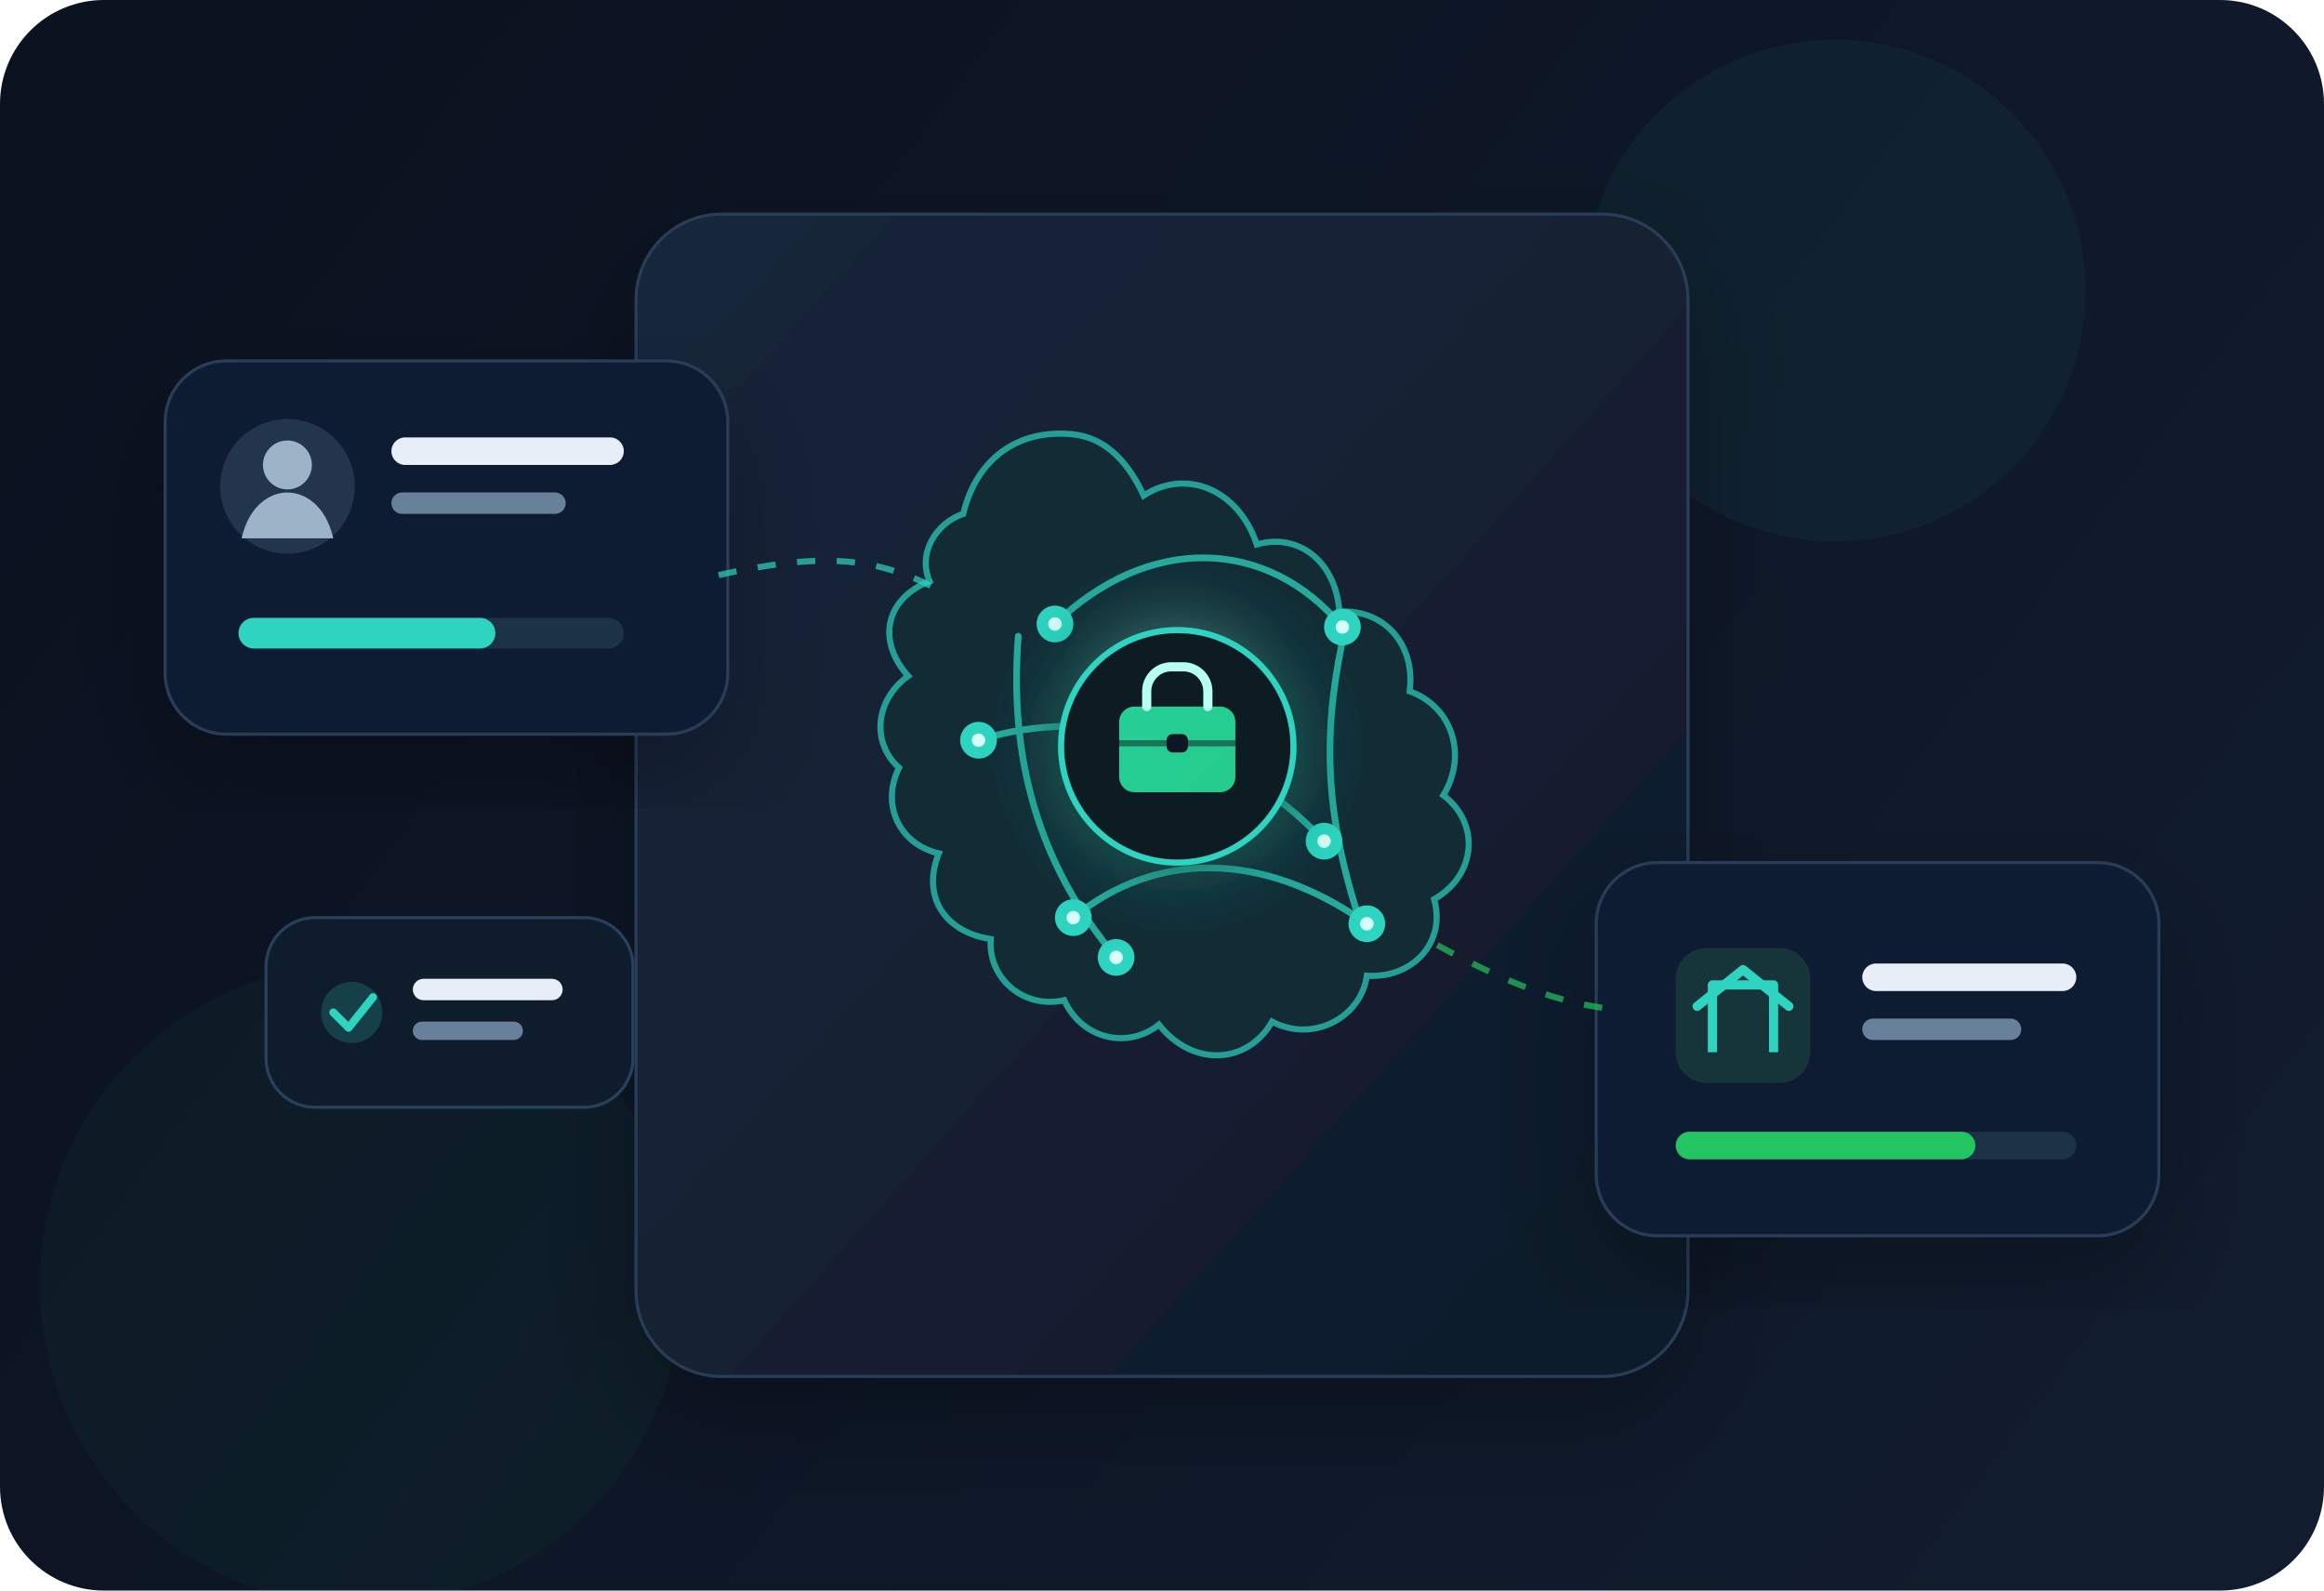
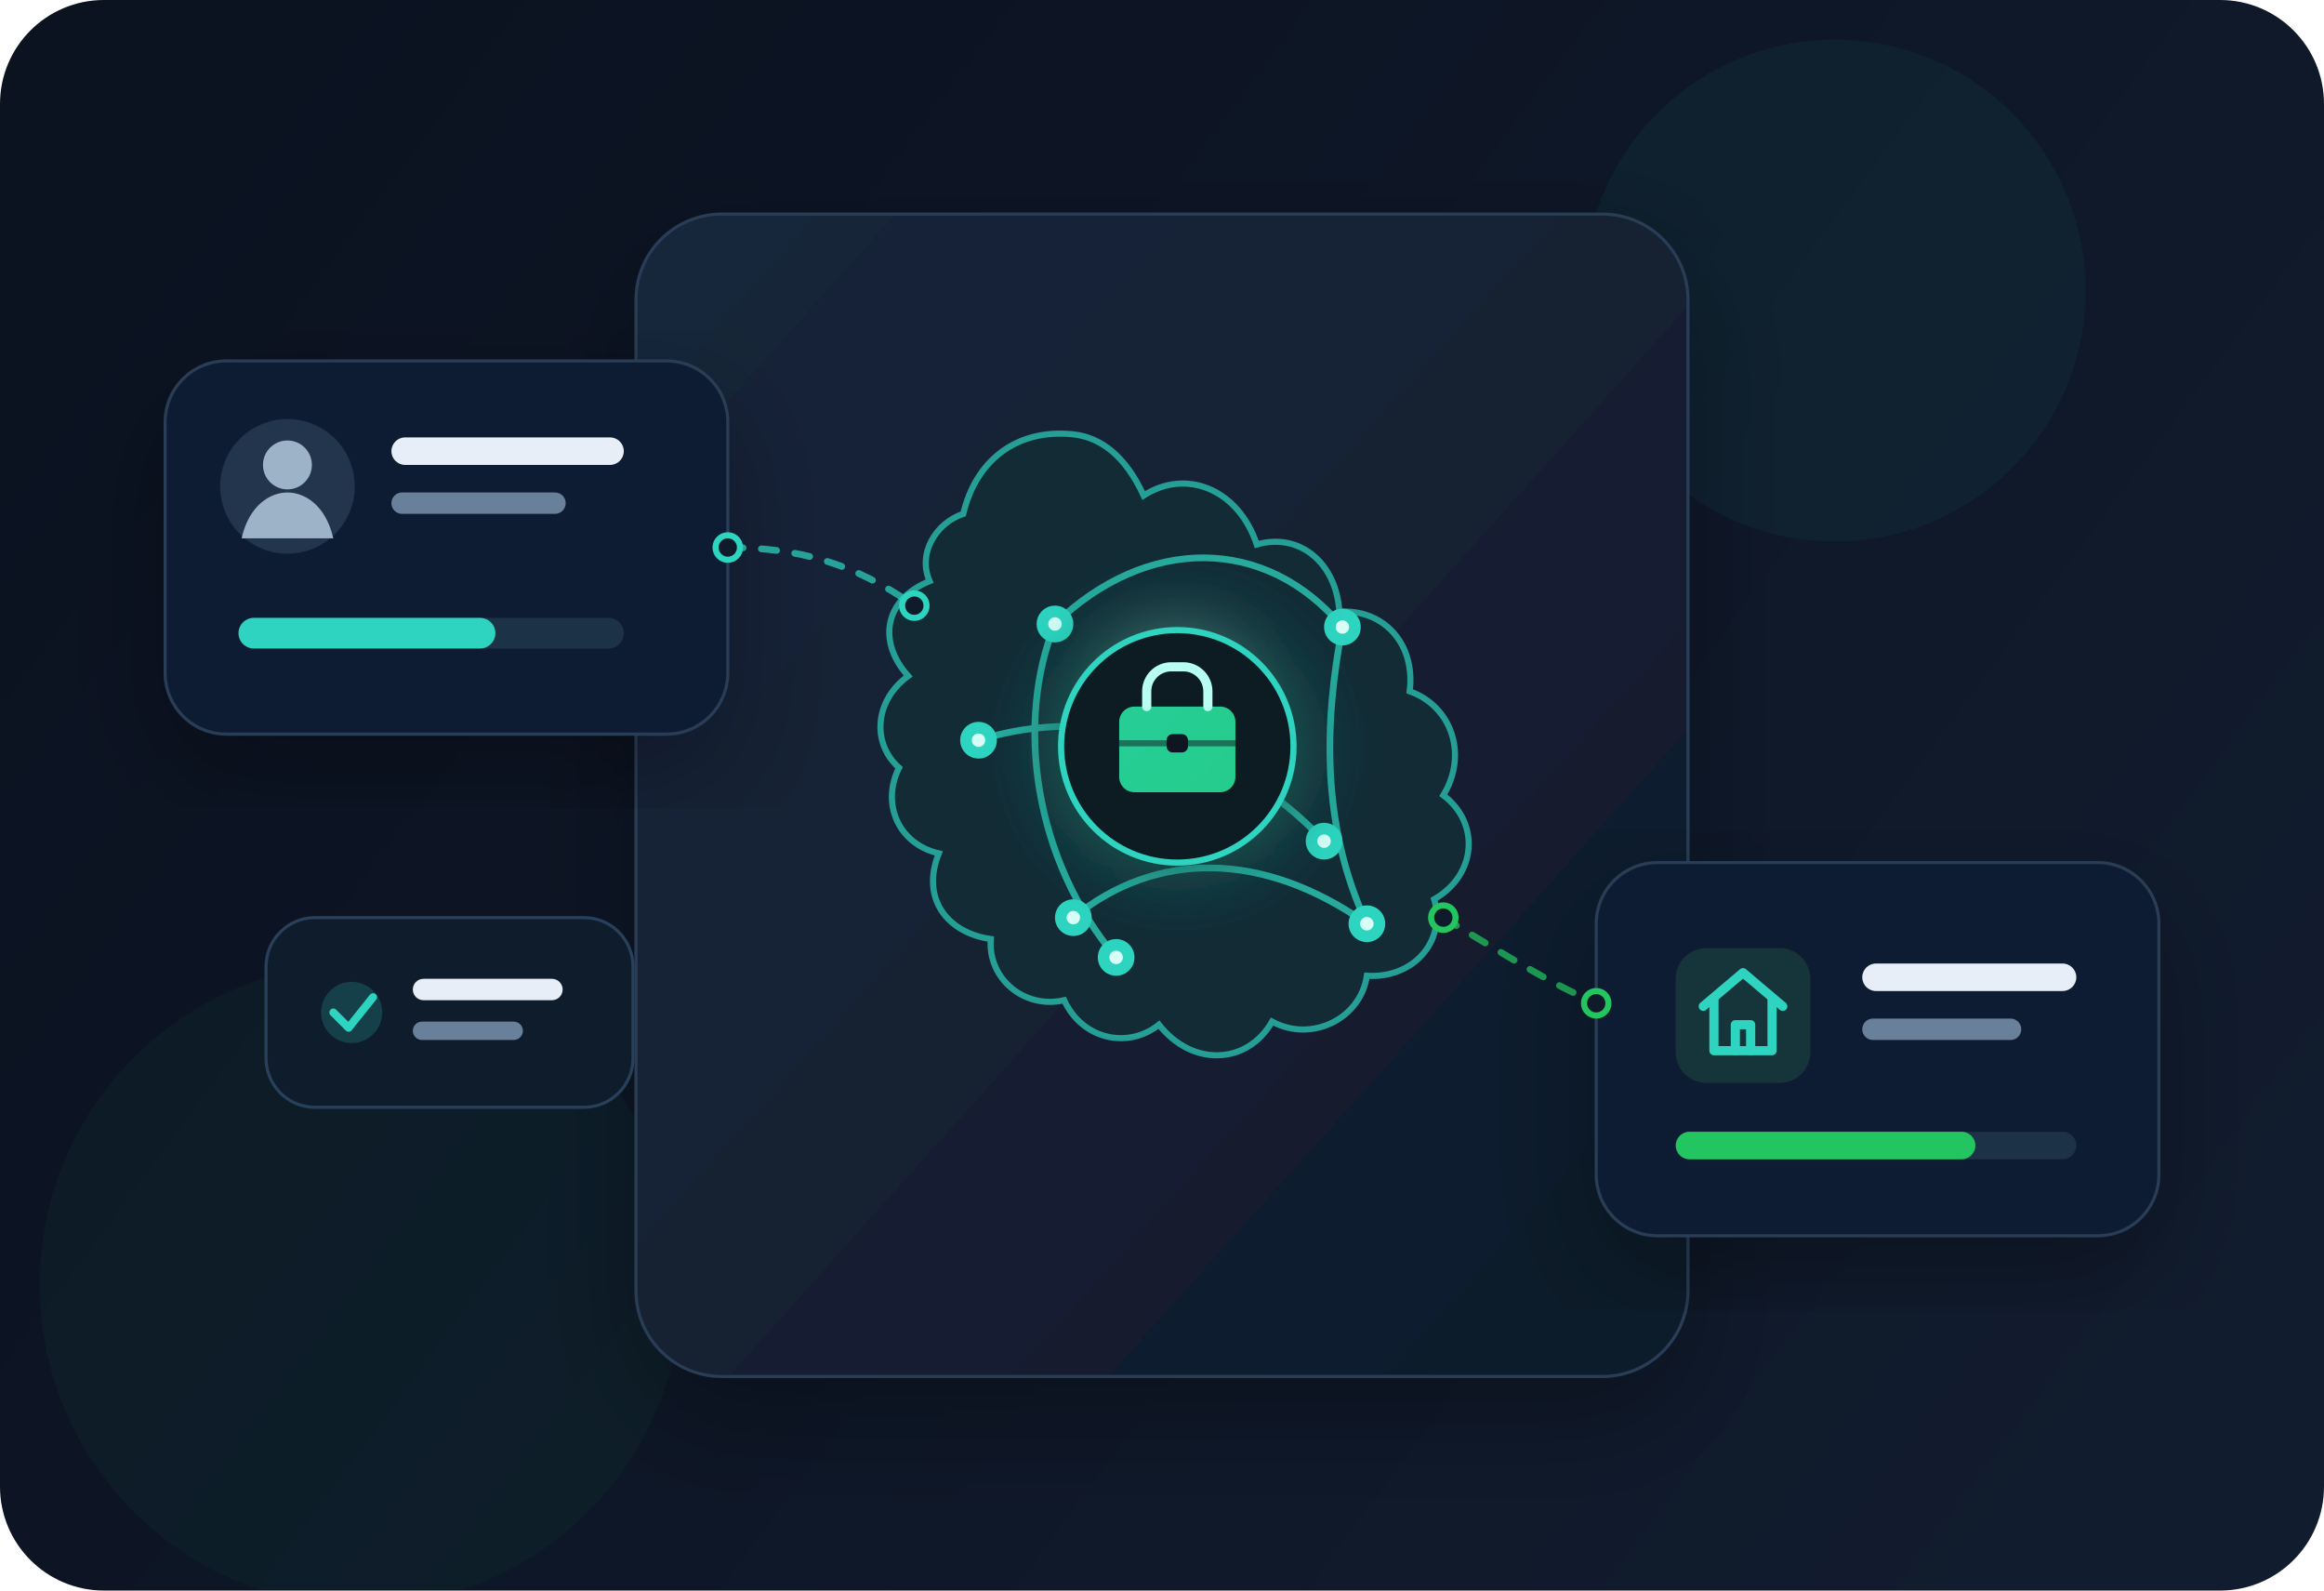
<svg xmlns="http://www.w3.org/2000/svg" width="760" height="520" viewBox="0 0 760 520" fill="none">
  <defs>
    <linearGradient id="bg" x1="70" y1="30" x2="690" y2="490" gradientUnits="userSpaceOnUse">
      <stop stop-color="#0B1220" />
      <stop offset="1" stop-color="#111C2E" />
    </linearGradient>
    <linearGradient id="accent" x1="250" y1="125" x2="530" y2="390" gradientUnits="userSpaceOnUse">
      <stop stop-color="#2DD4BF" />
      <stop offset="1" stop-color="#22C55E" />
    </linearGradient>
    <linearGradient id="card" x1="0" y1="0" x2="1" y2="1">
      <stop stop-color="#18263B" />
      <stop offset="1" stop-color="#0F1A2A" />
    </linearGradient>
    <filter id="shadow" x="-20%" y="-20%" width="140%" height="140%">
      <feDropShadow dx="0" dy="14" stdDeviation="18" flood-color="#000000" flood-opacity=".28" />
    </filter>
    <filter id="glow" x="-80%" y="-80%" width="260%" height="260%">
      <feGaussianBlur stdDeviation="12" result="blur" />
      <feMerge>
        <feMergeNode in="blur" />
        <feMergeNode in="SourceGraphic" />
      </feMerge>
    </filter>
  </defs>
  <style>
    @media (prefers-reduced-motion: no-preference) {
      .vv-lock-glow { animation: vv-glow 3s ease-in-out infinite; transform-box: fill-box; transform-origin: center; }
      @keyframes vv-glow {
        0%, 100% { transform: scale(1); opacity: 1; }
        50% { transform: scale(1.07); opacity: .85; }
      }

      .vv-node { animation: vv-node-pulse 2.4s ease-in-out infinite; }
      @keyframes vv-node-pulse {
        0%, 100% { opacity: .45; }
        50% { opacity: 1; }
      }
      .vv-node:nth-child(1) { animation-delay: 0s; }
      .vv-node:nth-child(2) { animation-delay: .25s; }
      .vv-node:nth-child(3) { animation-delay: .5s; }
      .vv-node:nth-child(4) { animation-delay: .75s; }
      .vv-node:nth-child(5) { animation-delay: 1s; }
      .vv-node:nth-child(6) { animation-delay: 1.25s; }
      .vv-node:nth-child(7) { animation-delay: 1.5s; }

-       .vv-float-a, .vv-float-b, .vv-float-c { animation: vv-float 5s ease-in-out infinite; }
+       .vv-float-a, .vv-float-b { animation: vv-float 5s ease-in-out infinite; }
      .vv-float-b { animation-delay: 1.6s; }
-       .vv-float-c { animation-delay: .8s; }
      @keyframes vv-float {
        0%, 100% { transform: translateY(0); }
        50% { transform: translateY(-8px); }
      }

+       /* Цей блок уже має статичний transform="translate(87 300)" —
+          анімація transform НЕ додається до нього, а замінює його повністю,
+          тож базовий зсув треба "запекти" прямо в keyframes, інакше блок
+          стрибає у (0,0). */
+       .vv-float-c { animation: vv-float-c 5s ease-in-out infinite; animation-delay: .8s; }
+       @keyframes vv-float-c {
+         0%, 100% { transform: translate(87px, 300px); }
+         50% { transform: translate(87px, 292px); }
+       }
+ 
      .vv-dash { animation: vv-dash 2.5s linear infinite; }
      @keyframes vv-dash {
-         to { stroke-dashoffset: -26; }
+         to { stroke-dashoffset: -22; }
      }

      .vv-bar-a { animation: vv-bar-fill-a 3.2s ease-in-out infinite; }
      @keyframes vv-bar-fill-a {
        0% { width: 0px; }
        70%, 100% { width: 126px; }
      }
      .vv-bar-b { animation: vv-bar-fill-b 3.2s ease-in-out infinite; animation-delay: .4s; }
      @keyframes vv-bar-fill-b {
        0% { width: 0px; }
        70%, 100% { width: 131px; }
      }
    }
  </style>
  <rect width="760" height="520" rx="34" fill="url(#bg)" />
  <circle cx="600" cy="95" r="82" fill="#2DD4BF" opacity=".05" />
  <circle cx="118" cy="420" r="105" fill="#22C55E" opacity=".04" />
  <g filter="url(#shadow)">
    <rect x="208" y="70" width="344" height="380" rx="28" fill="url(#card)" stroke="#2A3C56" />
  </g>
  <path d="M351 142 C332 140 319 151 315 168 C306 171 300 181 304 190 C289 196 287 210 297 221 C286 229 285 243 294 251 C288 263 294 276 307 279 C301 294 310 305 324 307 C323 320 335 330 348 327 C354 340 369 343 379 335 C390 349 408 348 416 334 C429 341 445 333 447 319 C462 320 473 308 469 294 C483 286 484 269 472 260 C480 247 475 231 461 226 C463 210 452 199 438 200 C437 184 425 174 411 178 C405 160 388 153 374 162 C368 149 360 143 351 142Z" fill="#122B35" stroke="#2DD4BF" stroke-opacity=".7" stroke-width="2" />
  <g stroke="#2DD4BF" stroke-width="2.2" stroke-linecap="round" opacity=".75">
    <path d="M345 204 C375 175 414 175 439 205" />
    <path d="M320 242 C358 230 402 242 433 275" />
    <path d="M351 300 C378 278 413 278 447 302" />
-     <path d="M333 208 C330 247 339 282 365 313" />
-     <path d="M440 205 C433 236 432 263 445 302" />
+     <path d="M345 204 C332 236 338 281 365 313" />
+     <path d="M439 205 C433 236 432 270 447 302" />
  </g>
  <g fill="#2DD4BF">
    <circle class="vv-node" cx="345" cy="204" r="6" />
    <circle class="vv-node" cx="439" cy="205" r="6" />
    <circle class="vv-node" cx="320" cy="242" r="6" />
    <circle class="vv-node" cx="433" cy="275" r="6" />
    <circle class="vv-node" cx="351" cy="300" r="6" />
    <circle class="vv-node" cx="447" cy="302" r="6" />
    <circle class="vv-node" cx="365" cy="313" r="6" />
  </g>
  <g fill="#D7FFF8">
    <circle class="vv-node" cx="345" cy="204" r="2.2" />
    <circle class="vv-node" cx="439" cy="205" r="2.2" />
    <circle class="vv-node" cx="320" cy="242" r="2.2" />
    <circle class="vv-node" cx="433" cy="275" r="2.2" />
    <circle class="vv-node" cx="351" cy="300" r="2.2" />
    <circle class="vv-node" cx="447" cy="302" r="2.2" />
    <circle class="vv-node" cx="365" cy="313" r="2.2" />
  </g>
  <g filter="url(#glow)" class="vv-lock-glow">
    <circle cx="385" cy="244" r="38" fill="#0C1B24" stroke="#2DD4BF" stroke-width="2" />
    <rect x="366" y="231" width="38" height="28" rx="5" fill="url(#accent)" />
    <path d="M375 231V226C375 221.6 378.6 218 383 218H387C391.4 218 395 221.6 395 226V231" stroke="#B7FFF2" stroke-width="3" stroke-linecap="round" />
    <path d="M366 243H404" stroke="#0B1820" stroke-width="2" opacity=".5" />
    <rect x="381.5" y="240" width="7" height="6" rx="2" fill="#0B1820" />
  </g>
  <g filter="url(#shadow)" class="vv-float-a">
    <rect x="54" y="118" width="184" height="122" rx="20" fill="#111E30" stroke="#2A3C56" />
    <circle cx="94" cy="159" r="22" fill="#20344D" />
    <circle cx="94" cy="152" r="8" fill="#9DB3C8" />
    <path d="M79 176C81.5 165 88.5 161 94 161C99.5 161 106.5 165 109 176" fill="#9DB3C8" />
    <rect x="128" y="143" width="76" height="9" rx="4.5" fill="#E7EEF7" />
    <rect x="128" y="161" width="57" height="7" rx="3.5" fill="#68809A" />
    <rect x="78" y="202" width="126" height="10" rx="5" fill="#1C3047" />
    <rect class="vv-bar-a" x="78" y="202" width="84" height="10" rx="5" fill="#2DD4BF" />
  </g>
  <g filter="url(#shadow)" class="vv-float-b">
    <rect x="522" y="282" width="184" height="122" rx="20" fill="#111E30" stroke="#2A3C56" />
    <rect x="548" y="310" width="44" height="44" rx="10" fill="#16353B" />
-     <path d="M560 344V322H580V344" stroke="#2DD4BF" stroke-width="3" stroke-linejoin="round" />
-     <path d="M555 329L570 317L585 329" stroke="#2DD4BF" stroke-width="3" stroke-linecap="round" stroke-linejoin="round" />
+     <path d="M557 329L570 318L583 329" stroke="#2DD4BF" stroke-width="3" stroke-linecap="round" stroke-linejoin="round" />
+     <path d="M560.5 326.5V343.5H579.5V326.5" stroke="#2DD4BF" stroke-width="3" stroke-linecap="round" stroke-linejoin="round" />
+     <path d="M567.5 343.5V335H572.5V343.5" stroke="#2DD4BF" stroke-width="3" stroke-linecap="round" stroke-linejoin="round" />
    <rect x="609" y="315" width="70" height="9" rx="4.5" fill="#E7EEF7" />
    <rect x="609" y="333" width="52" height="7" rx="3.5" fill="#68809A" />
    <rect x="548" y="370" width="131" height="9" rx="4.5" fill="#1C3047" />
    <rect class="vv-bar-b" x="548" y="370" width="98" height="9" rx="4.5" fill="#22C55E" />
  </g>
-   <path class="vv-dash" d="M235 188 C267 181 286 181 309 194" stroke="#2DD4BF" stroke-width="2" stroke-dasharray="6 7" opacity=".7" />
-   <path class="vv-dash" d="M470 309 C494 322 510 328 528 330" stroke="#22C55E" stroke-width="2" stroke-dasharray="6 7" opacity=".7" />
+   <g fill="none" stroke-linecap="round">
+     <path class="vv-dash" d="M238 179 C261 179 279 184 299 198" stroke="#2DD4BF" stroke-width="2.2" stroke-dasharray="5 6" opacity=".72" />
+     <circle cx="238" cy="179" r="4" fill="#0F1A2A" stroke="#2DD4BF" stroke-width="2" />
+     <circle cx="299" cy="198" r="4" fill="#0F1A2A" stroke="#2DD4BF" stroke-width="2" />
+     <path class="vv-dash" d="M472 300 C492 312 506 321 522 328" stroke="#22C55E" stroke-width="2.2" stroke-dasharray="5 6" opacity=".72" />
+     <circle cx="472" cy="300" r="4" fill="#0F1A2A" stroke="#22C55E" stroke-width="2" />
+     <circle cx="522" cy="328" r="4" fill="#0F1A2A" stroke="#22C55E" stroke-width="2" />
+   </g>
  <g transform="translate(87 300)" class="vv-float-c">
    <rect width="120" height="62" rx="16" fill="#0F1C2C" stroke="#27405C" />
    <circle cx="28" cy="31" r="10" fill="#2DD4BF" opacity=".2" />
    <path d="M22 31L27 36L35 26" stroke="#2DD4BF" stroke-width="2.6" stroke-linecap="round" stroke-linejoin="round" />
    <rect x="48" y="20" width="49" height="7" rx="3.5" fill="#E7EEF7" />
    <rect x="48" y="34" width="36" height="6" rx="3" fill="#68809A" />
  </g>
</svg>
